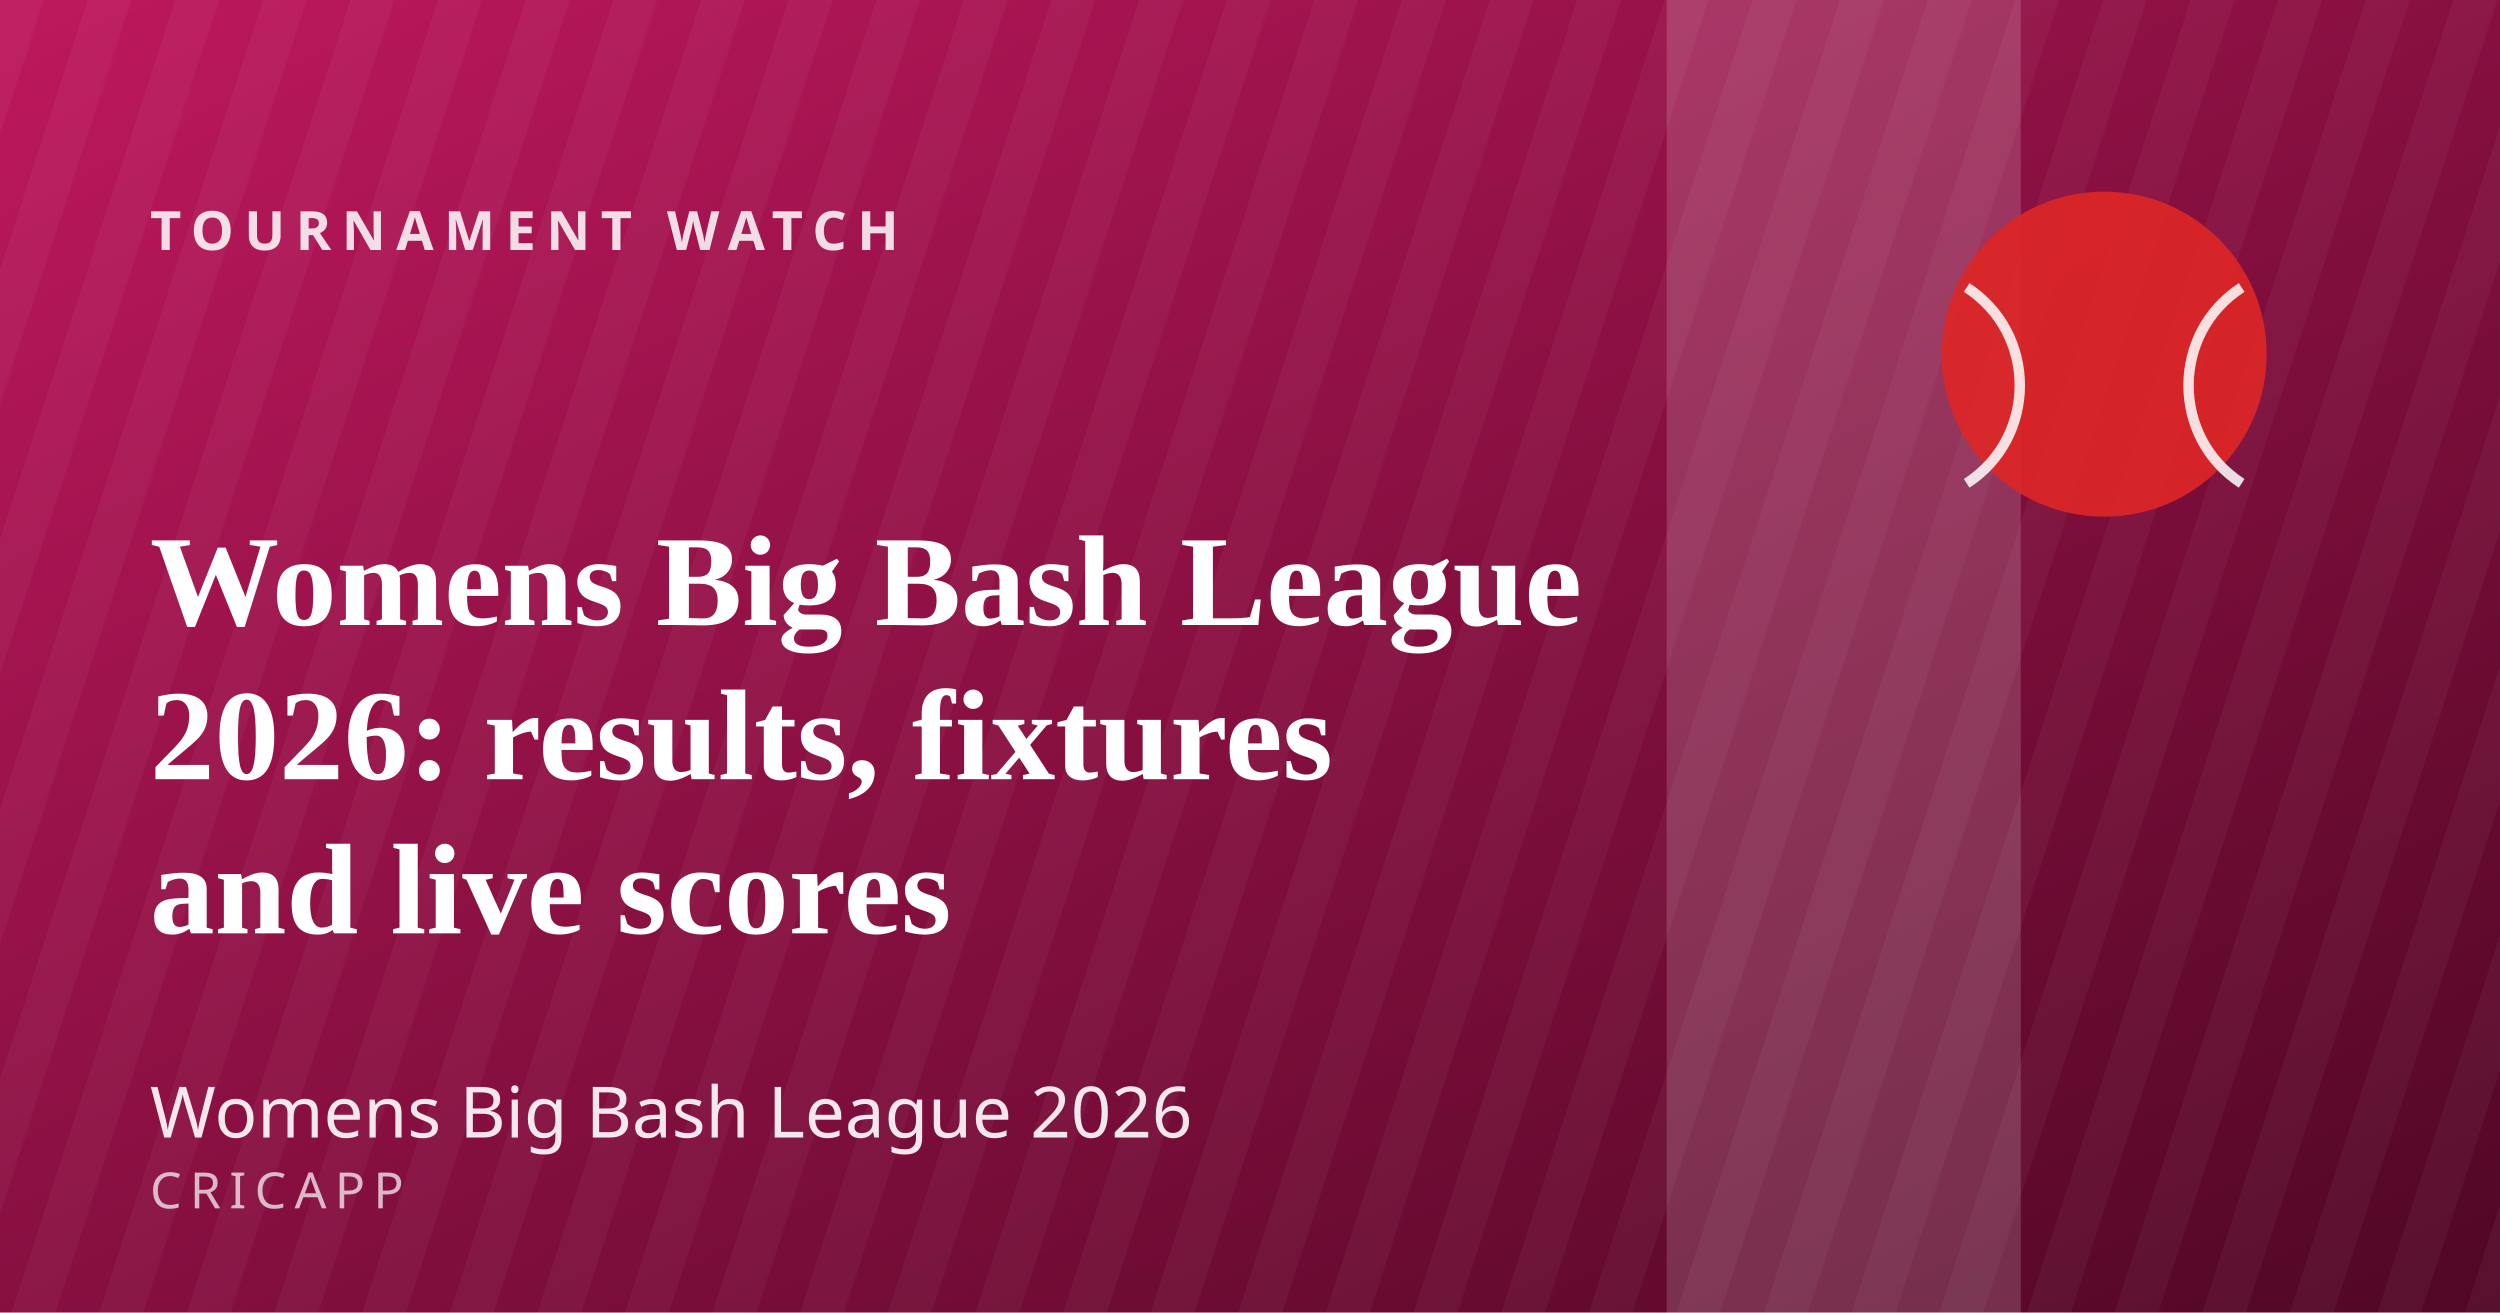
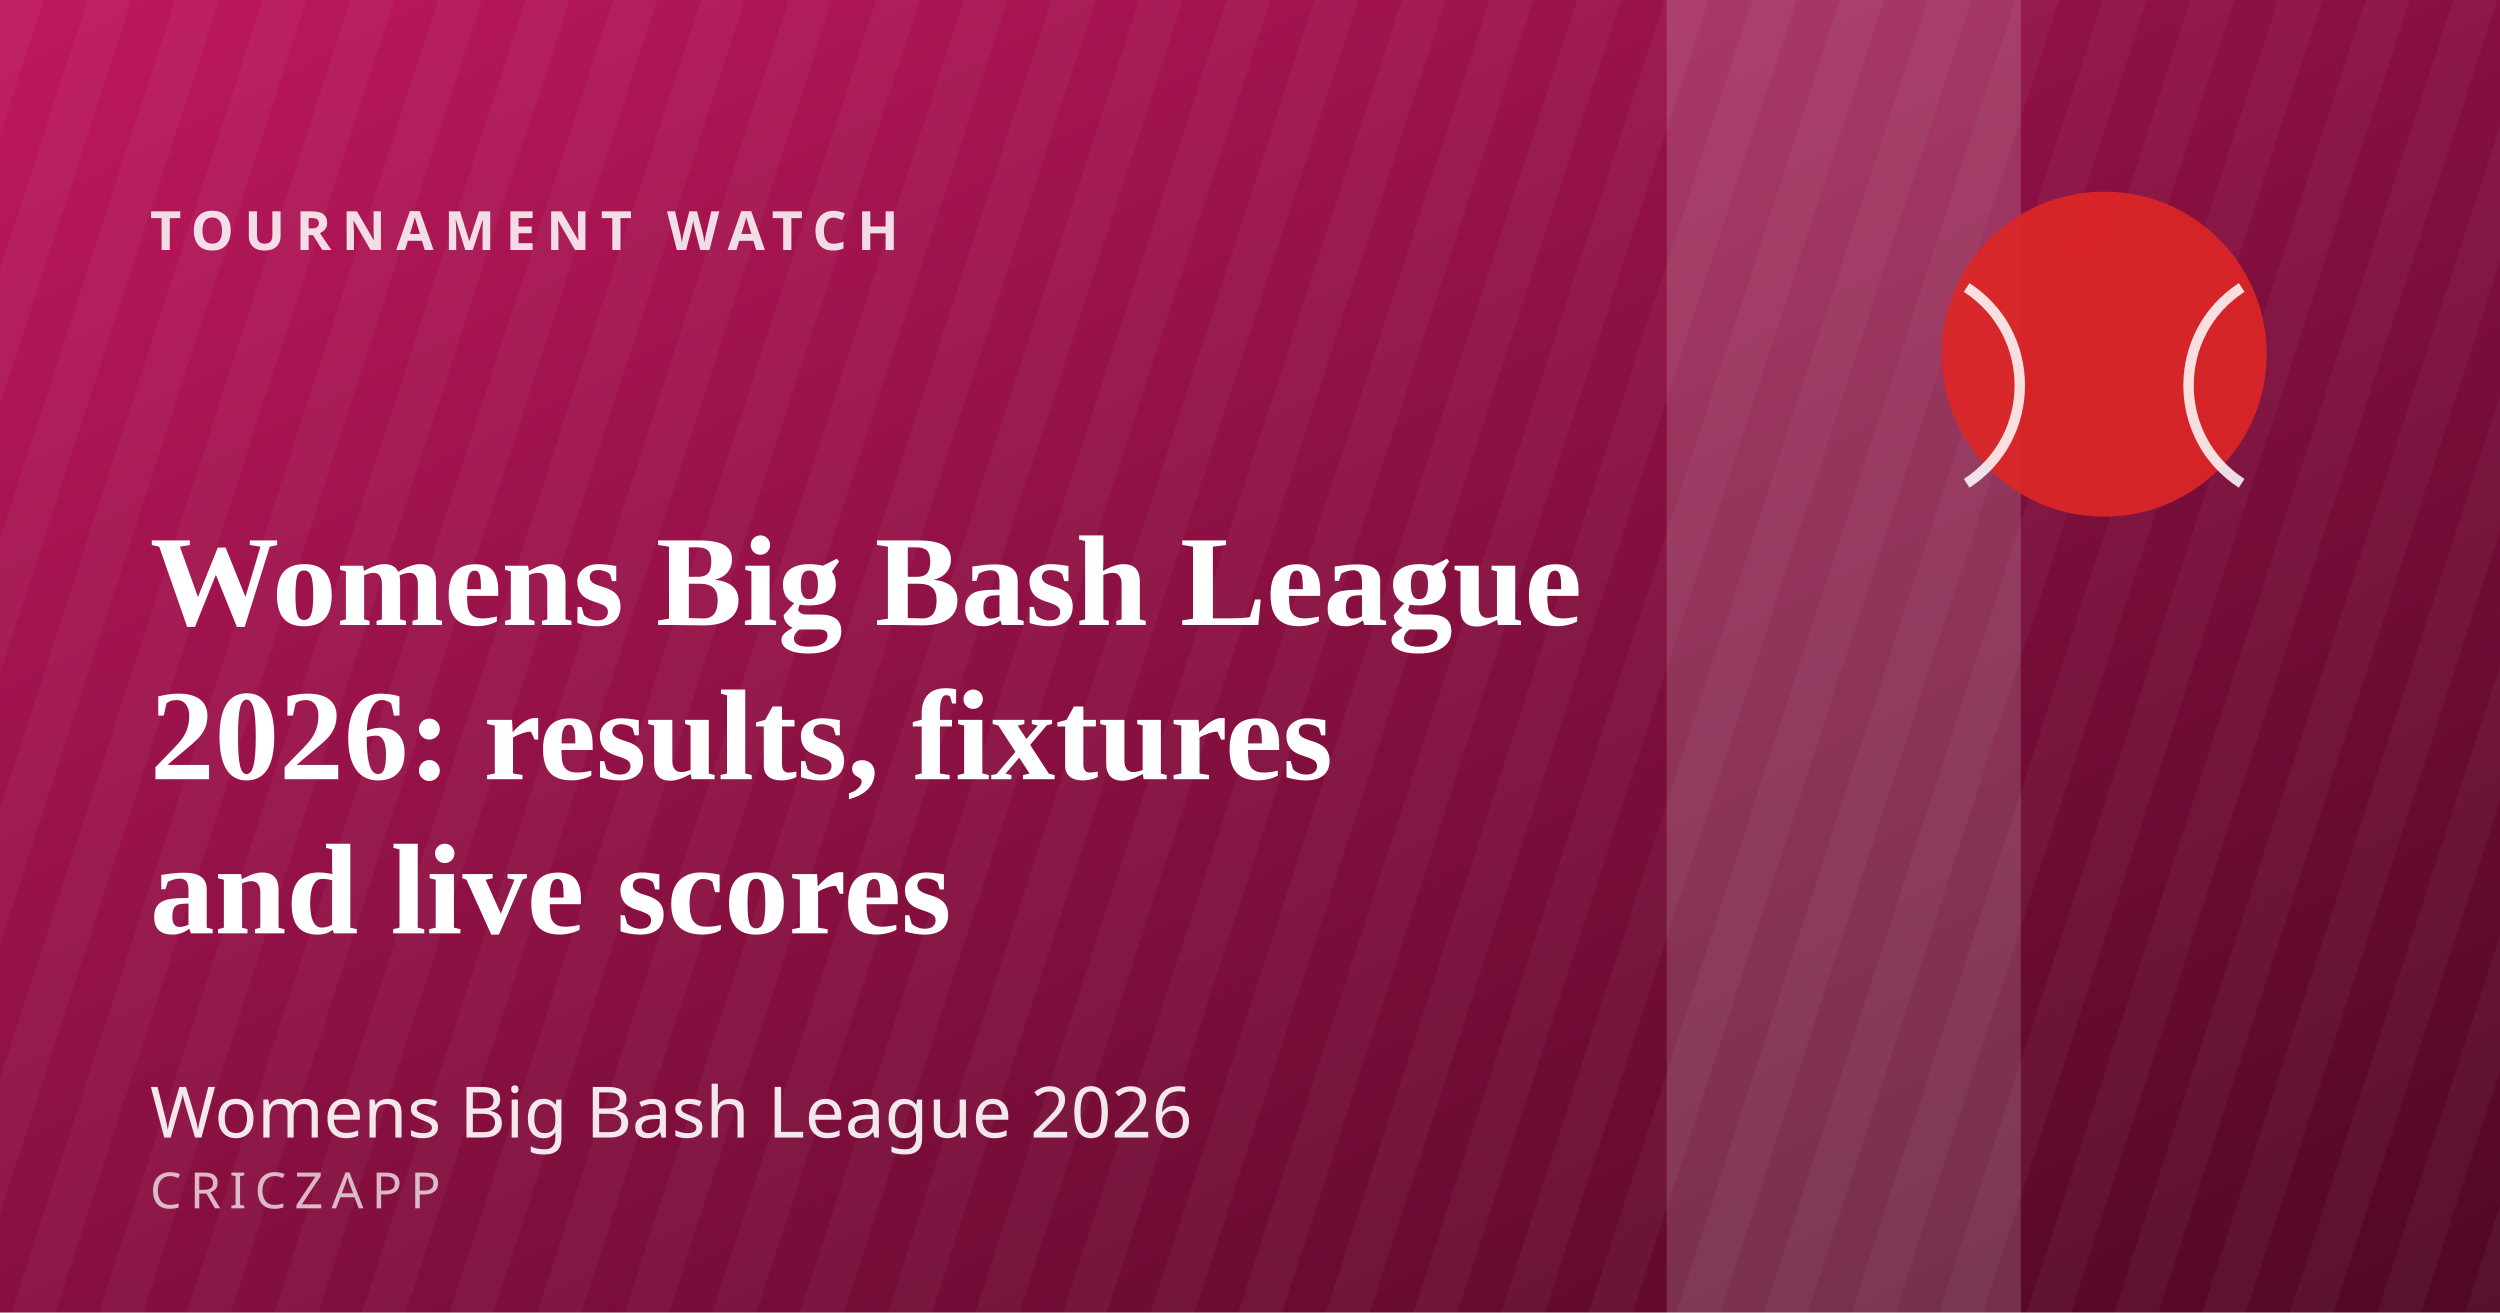
<svg xmlns="http://www.w3.org/2000/svg" viewBox="0 0 1200 630" role="img" aria-label="Womens Big Bash League 2026: results, fixtures and live scores">
  <defs>
    <linearGradient id="g" x1="0" y1="0" x2="1" y2="1">
      <stop offset="0" stop-color="#be185d" />
      <stop offset="1" stop-color="#500724" />
    </linearGradient>
    <pattern id="s" width="40" height="40" patternUnits="userSpaceOnUse" patternTransform="rotate(18)">
      <rect width="20" height="40" fill="#ffffff" opacity="0.04" />
    </pattern>
  </defs>
  <rect width="1200" height="630" fill="url(#g)" />
  <rect width="1200" height="630" fill="url(#s)" />
  <g opacity="0.16">
    <rect x="800" y="-40" width="170" height="760" rx="14" fill="#fff" />
    <rect x="858" y="40" width="54" height="8" fill="#fff" />
    <rect x="858" y="560" width="54" height="8" fill="#fff" />
  </g>
  <circle cx="1010" cy="170" r="78" fill="#dc2626" opacity="0.92" />
  <path d="M944 138c34 22 34 72 0 94M1076 138c-34 22-34 72 0 94" stroke="#fff" stroke-width="5" fill="none" opacity="0.85" />
  <text x="72" y="120" font-family="system-ui, sans-serif" font-size="26" font-weight="700" letter-spacing="5" fill="#ffffff" opacity="0.85">TOURNAMENT WATCH</text>
  <text x="72" y="300" font-family="Georgia, 'Times New Roman', serif" font-size="62" font-weight="700" fill="#ffffff">Womens Big Bash League</text>
  <text x="72" y="374" font-family="Georgia, 'Times New Roman', serif" font-size="62" font-weight="700" fill="#ffffff">2026: results, fixtures</text>
  <text x="72" y="448" font-family="Georgia, 'Times New Roman', serif" font-size="62" font-weight="700" fill="#ffffff">and live scores</text>
  <text x="72" y="546" font-family="system-ui, sans-serif" font-size="34" fill="#ffffff" opacity="0.9">Womens Big Bash League 2026</text>
-   <text x="72" y="580" font-family="system-ui, sans-serif" font-size="24" letter-spacing="4" fill="#ffffff" opacity="0.7">CRICAPP</text>
+   <text x="72" y="580" font-family="system-ui, sans-serif" font-size="24" letter-spacing="4" fill="#ffffff" opacity="0.7">CRICZAPP</text>
</svg>
